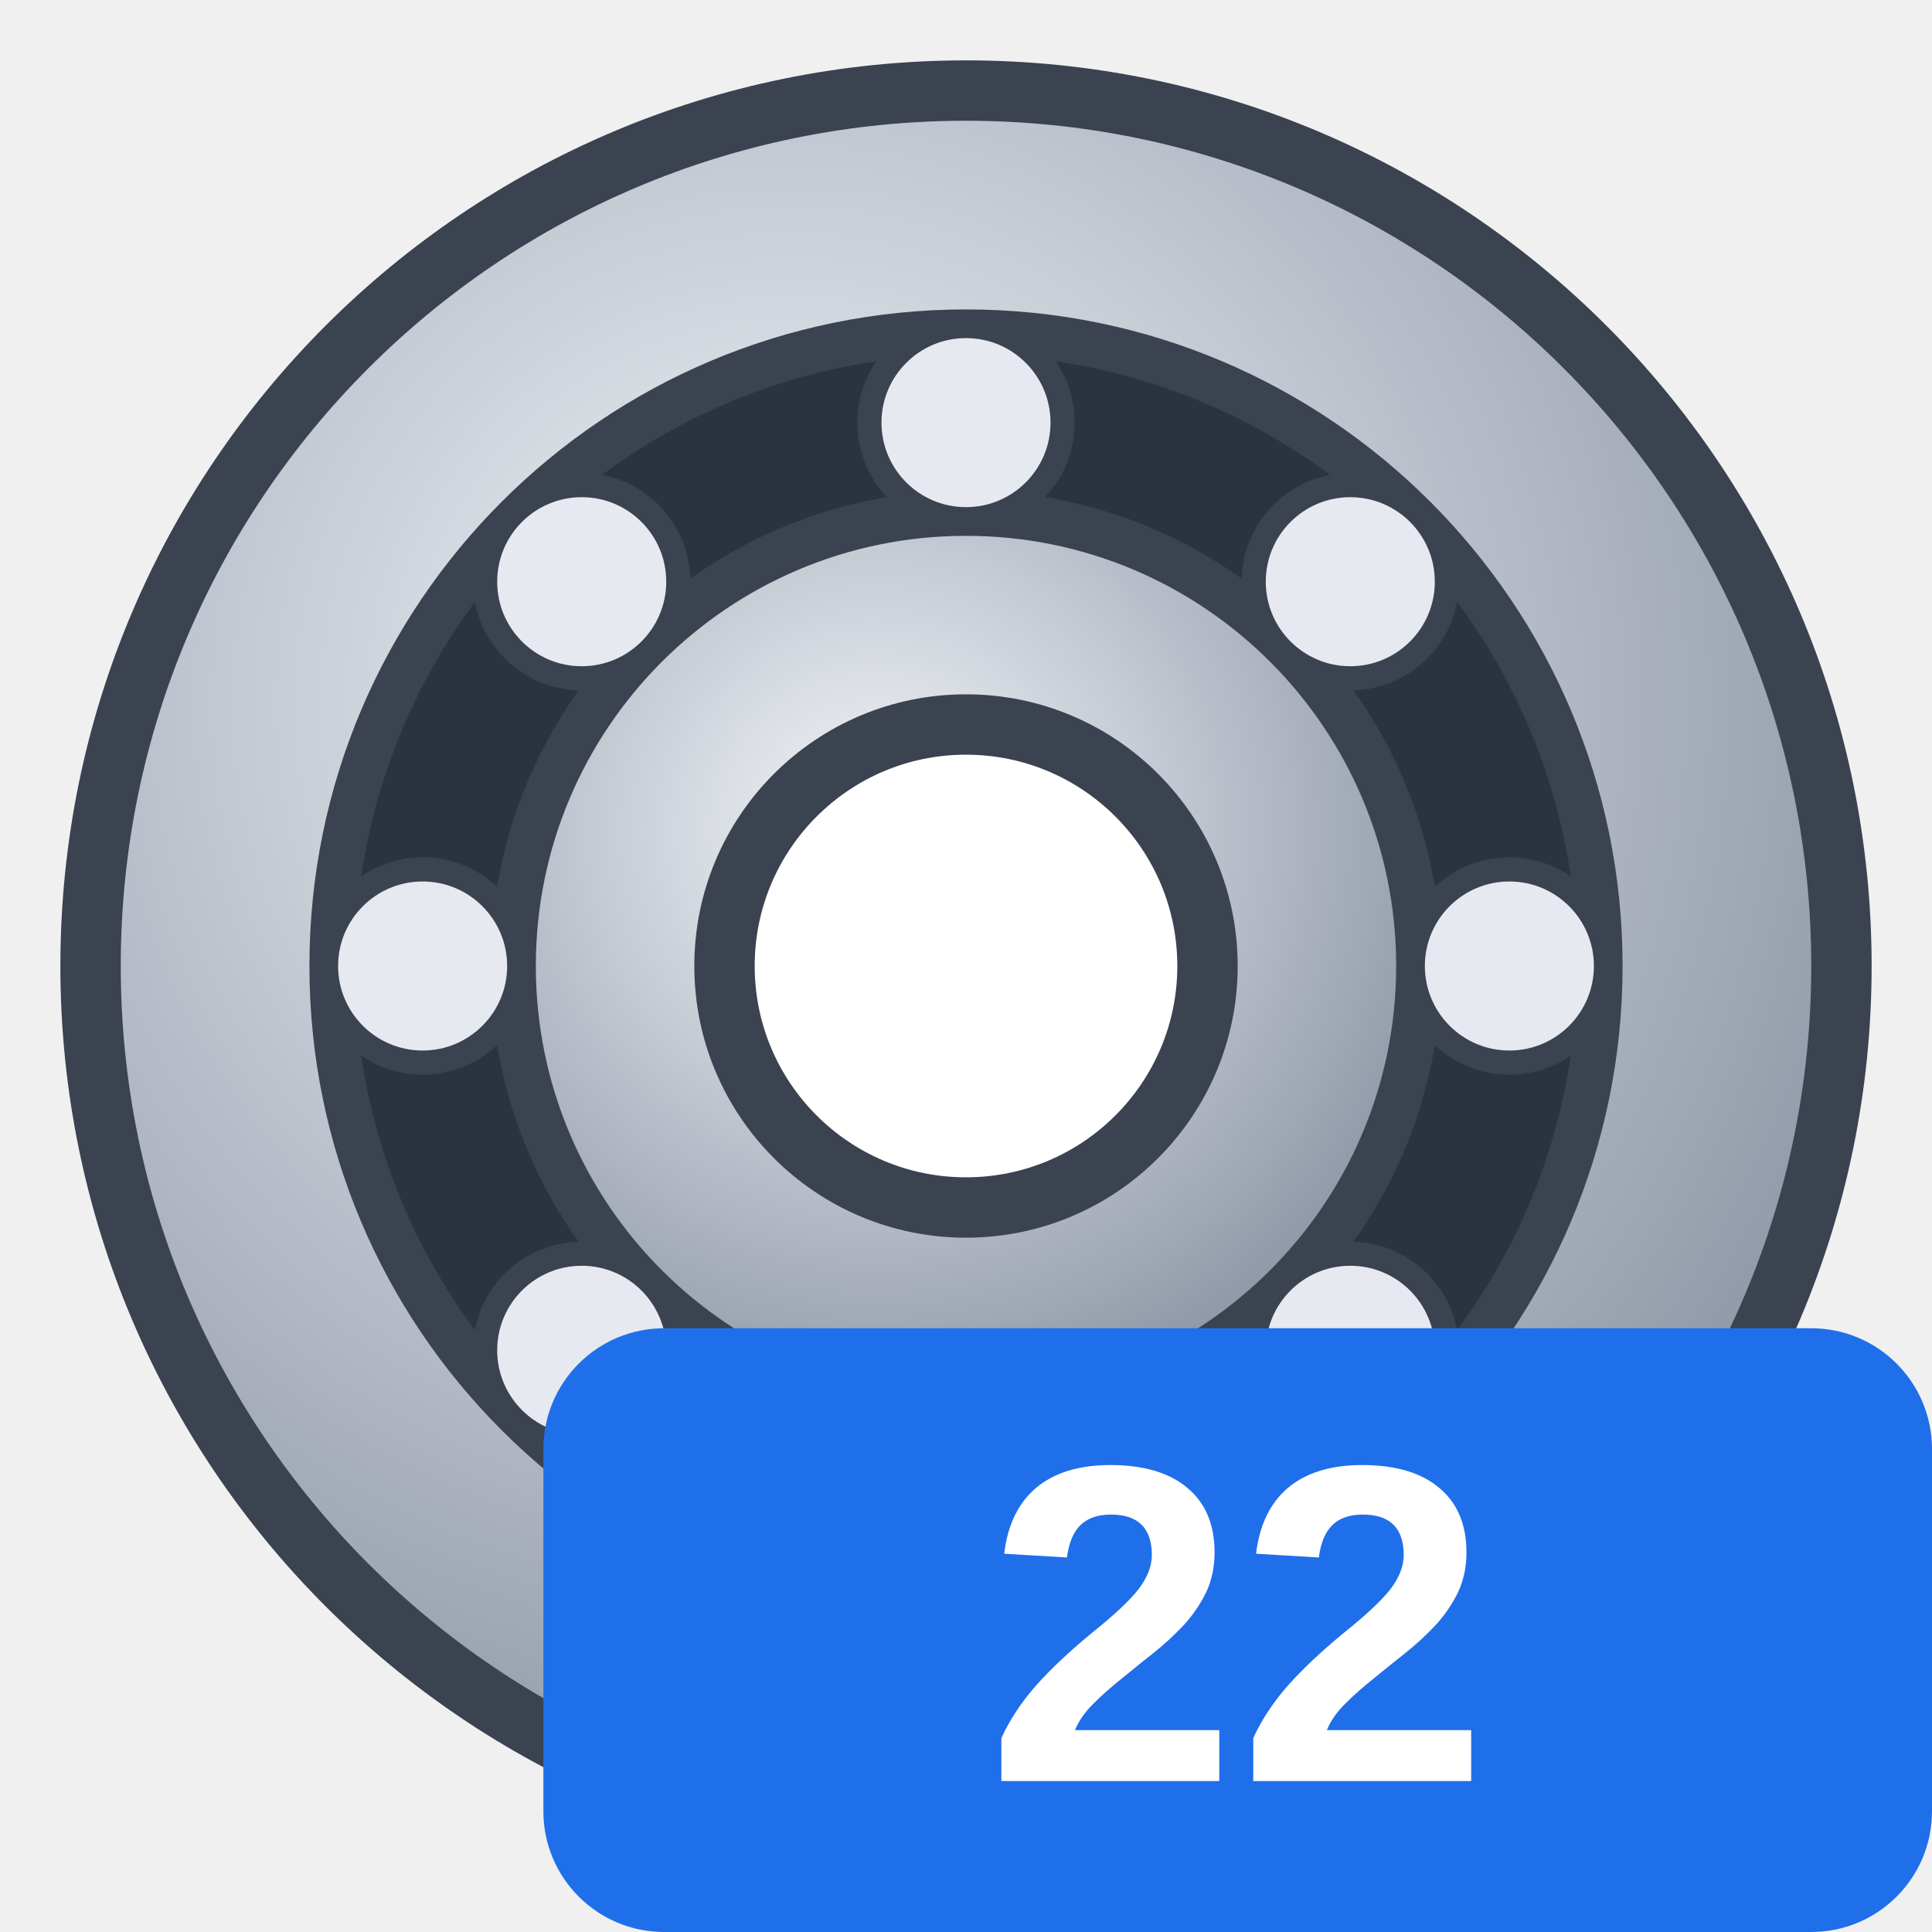
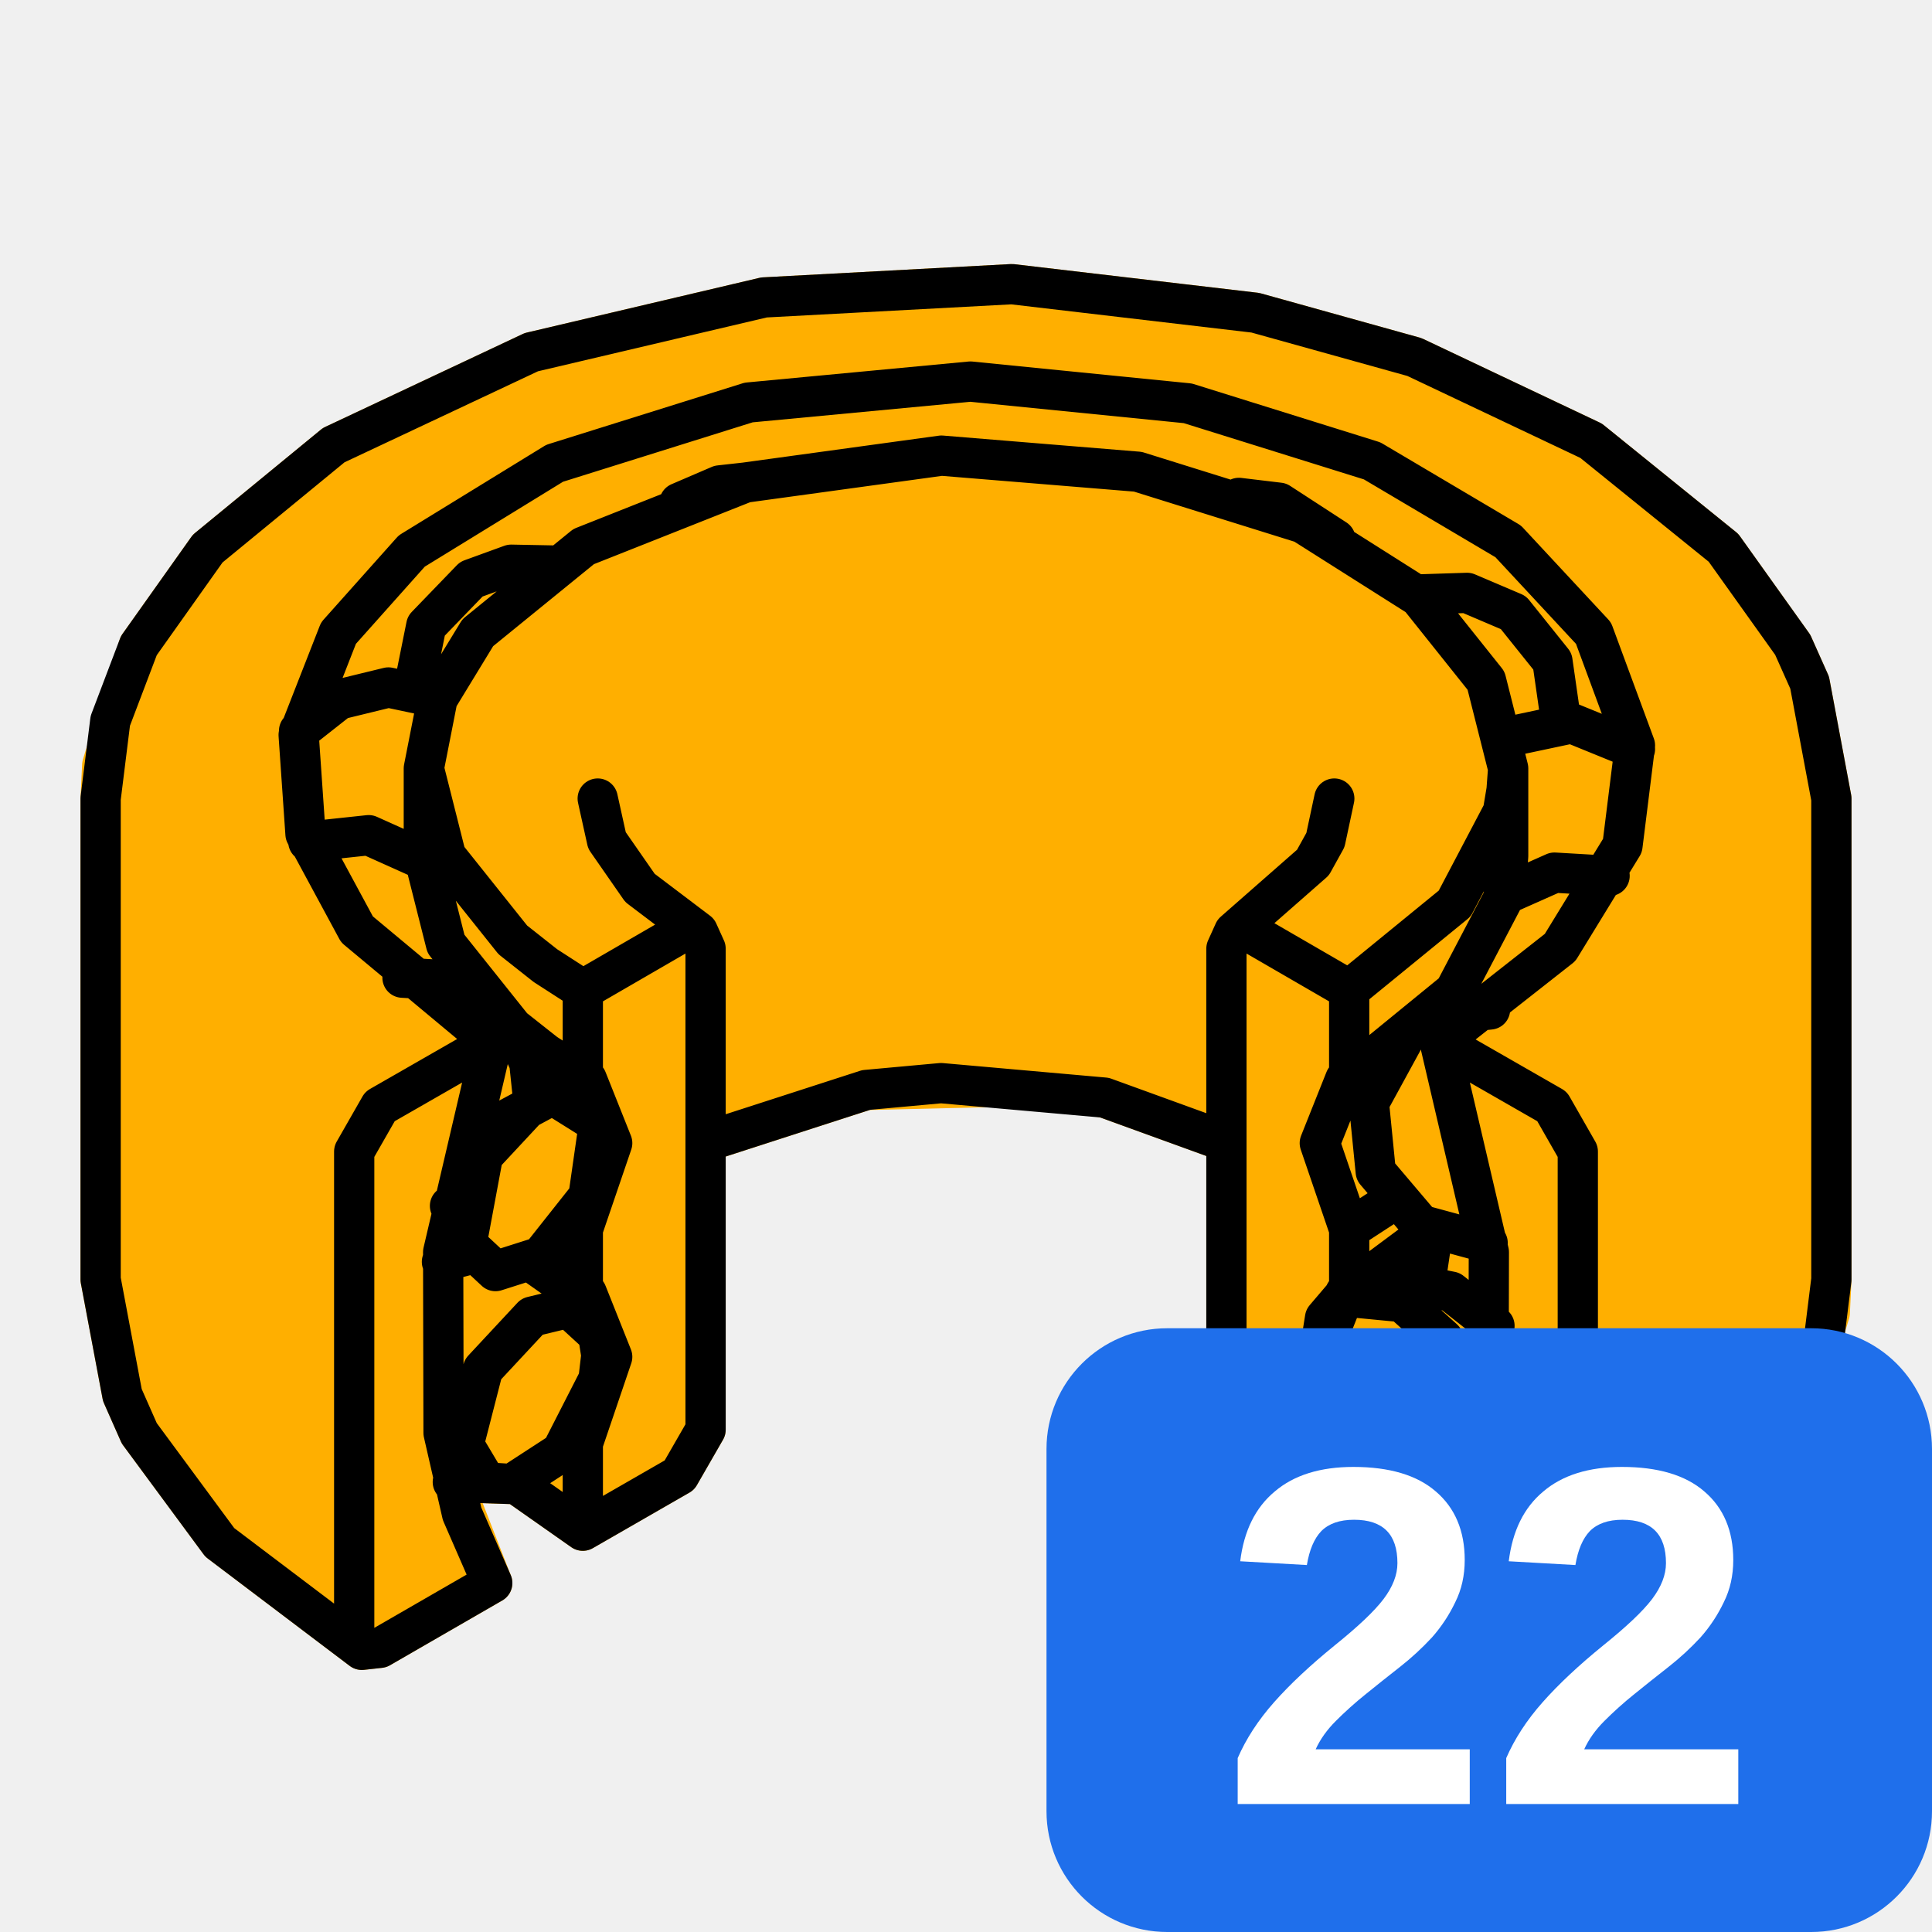
- <svg xmlns="http://www.w3.org/2000/svg" width="64" height="64" viewBox="0 0 64 64">
-   <defs>
-     <radialGradient id="g" cx="40%" cy="35%" r="70%">
-       <stop offset="0" stop-color="#f4f6fa" />
-       <stop offset="1" stop-color="#8a93a3" />
-     </radialGradient>
-   </defs>
-   <circle cx="32" cy="32" r="29" fill="url(#g)" stroke="#3b4250" stroke-width="2" />
-   <circle cx="32" cy="32" r="21" fill="#2c3340" stroke="#3b4250" stroke-width="1.5" />
-   <circle cx="32" cy="32" r="15" fill="url(#g)" stroke="#3b4250" stroke-width="1.5" />
-   <circle cx="32" cy="32" r="8" fill="#ffffff" stroke="#3b4250" stroke-width="2" />
-   <circle cx="50.00" cy="32.00" r="3.2" fill="#e6e9ef" stroke="#3b4250" stroke-width="0.8" />
-   <circle cx="44.73" cy="44.73" r="3.2" fill="#e6e9ef" stroke="#3b4250" stroke-width="0.8" />
-   <circle cx="32.00" cy="50.00" r="3.2" fill="#e6e9ef" stroke="#3b4250" stroke-width="0.8" />
-   <circle cx="19.27" cy="44.73" r="3.2" fill="#e6e9ef" stroke="#3b4250" stroke-width="0.8" />
-   <circle cx="14.00" cy="32.00" r="3.2" fill="#e6e9ef" stroke="#3b4250" stroke-width="0.8" />
-   <circle cx="19.27" cy="19.27" r="3.2" fill="#e6e9ef" stroke="#3b4250" stroke-width="0.8" />
-   <circle cx="32.00" cy="14.00" r="3.2" fill="#e6e9ef" stroke="#3b4250" stroke-width="0.8" />
-   <circle cx="44.73" cy="19.27" r="3.2" fill="#e6e9ef" stroke="#3b4250" stroke-width="0.8" />
-   <rect x="18" y="44" width="46" height="20" rx="4" fill="#1f6feb" />
-   <text x="41" y="59" font-family="Arial,Helvetica,sans-serif" font-size="15" font-weight="bold" fill="#ffffff" text-anchor="middle">22</text>
+ <svg xmlns="http://www.w3.org/2000/svg" width="48" height="48" viewBox="0 0 48 48">
+   <path d="M30.47,28.37 30.47,35.52 31.12,36.65 33.52,38.03 34.88,37.12 36.29,37.24 36.72,36.94 35.77,39.33 38.56,40.94 39.01,40.99 42.53,38.32 44.55,35.59 45.46,32.62 45.50,31.79 45.50,19.84 44.96,16.96 44.54,16.02 42.82,13.61 39.53,10.95 35.14,8.87 31.19,7.77 25.14,7.06 18.98,7.39 13.20,8.75 8.29,11.06 5.16,13.63 3.45,16.04 2.54,19.01 2.50,19.84 2.50,31.79 3.04,34.66 3.46,35.61 5.46,38.32 8.99,40.99 9.44,40.94 12.23,39.33 11.25,36.82 12.72,36.87 12.80,36.85 14.48,38.03 16.88,36.65 17.53,35.52 17.53,28.37 21.52,27.08 25.68,26.98 27.44,27.27 30.47,28.37 Z" fill="#FFAF00" stroke="#FFAF00" stroke-width="1.0" stroke-linejoin="round" />
+   <path d="M30.47,35.52 31.12,36.65 M16.88,36.65 17.53,35.52 M31.12,36.65 33.52,38.03 M33.52,38.03 33.52,35.86 M33.52,35.86 32.79,33.71 33.42,32.13 M33.42,32.13 33.52,32.08 M33.52,32.08 33.52,30.54 M33.52,30.54 32.79,28.40 33.42,26.82 M33.42,26.82 33.52,26.77 M33.52,26.77 33.52,24.59 M33.52,24.59 31.12,23.20 M31.12,23.20 30.66,23.15 M30.66,23.15 30.47,23.57 M30.47,23.57 30.47,35.52 M33.52,38.03 34.88,37.12 M12.80,36.85 14.48,38.03 M16.88,36.65 14.48,38.03 M14.48,38.03 14.48,35.86 M14.48,35.86 15.21,33.71 14.58,32.13 M14.58,32.13 14.48,32.08 M14.48,32.08 14.48,30.54 M14.48,30.54 15.21,28.40 14.58,26.82 M14.58,26.82 14.48,26.77 M14.48,26.77 14.48,24.59 M14.48,24.59 16.88,23.20 M17.53,23.57 17.34,23.15 M17.34,23.15 16.88,23.20 M17.53,23.57 17.53,35.52 M33.52,35.86 33.55,35.84 M14.23,35.71 14.48,35.86 M33.52,32.08 35.55,30.57 M13.31,31.31 14.48,32.08 M33.52,30.54 34.61,29.83 M14.23,30.40 14.48,30.54 M33.52,26.77 36.14,24.63 37.34,22.34 37.43,21.81 37.47,21.27 M10.53,21.27 11.08,23.45 12.74,25.53 13.55,26.17 14.48,26.77 M33.52,24.59 36.14,22.45 37.34,20.17 37.43,19.63 37.47,19.09 M37.47,19.09 36.92,16.91 35.26,14.83 32.37,13.00 28.27,11.72 23.39,11.32 18.51,11.99 14.50,13.58 11.87,15.72 10.87,17.36 10.53,19.09 M10.53,19.09 11.08,21.27 12.74,23.35 13.55,23.99 14.48,24.59 M35.77,39.33 38.56,40.94 M12.23,39.33 9.44,40.94 M38.56,40.94 39.01,40.99 M39.01,40.99 39.20,40.57 M39.20,40.57 39.20,28.61 M39.20,28.61 38.56,27.49 M38.56,27.49 35.77,25.89 M35.77,25.89 36.99,31.11 36.98,35.60 36.52,37.61 35.77,39.33 M8.80,40.57 8.99,40.99 M8.99,40.99 9.44,40.94 M8.80,40.57 8.80,28.61 M9.44,27.49 8.80,28.61 M9.44,27.49 12.23,25.89 M12.23,25.89 11.01,31.11 11.02,35.60 11.48,37.61 12.23,39.33 M35.77,25.89 38.76,23.54 40.31,21.01 40.62,18.52 39.59,15.73 M39.59,15.73 37.47,13.45 34.09,11.45 29.51,10.02 24.11,9.48 18.60,10.00 13.78,11.51 10.23,13.69 8.41,15.73 M8.41,15.73 7.42,18.26 7.59,20.72 8.87,23.09 12.23,25.89 M34.84,37.10 33.47,35.71 32.78,33.63 32.92,32.75 33.38,32.21 M33.38,32.21 34.84,32.35 M34.84,37.10 36.29,37.24 M36.29,37.24 36.86,36.30 36.62,34.57 35.86,33.27 34.84,32.35 M13.22,32.71 12.00,34.02 11.52,35.89 12.08,36.83 12.72,36.87 M12.72,36.87 13.95,36.07 14.87,34.27 14.94,33.67 14.86,33.16 M14.86,33.16 14.13,32.49 13.22,32.71 M13.22,27.40 12.00,28.71 11.59,30.91 M11.59,30.91 12.31,31.58 13.44,31.22 14.62,29.73 14.88,27.92 13.73,27.20 M13.73,27.20 13.22,27.40 M30.47,28.37 27.44,27.27 23.38,26.91 21.52,27.08 17.53,28.37 M37.47,21.27 37.47,19.09 M10.53,21.27 10.53,19.09 M30.66,23.15 32.62,21.43 32.93,20.87 33.15,19.84 M14.85,19.84 15.08,20.88 15.90,22.06 17.34,23.15 M39.01,40.99 42.53,38.32 44.55,35.59 45.26,33.72 45.50,31.79 M2.50,31.79 3.04,34.66 3.46,35.61 5.46,38.32 8.99,40.99 M45.50,31.79 45.50,19.84 M2.50,31.79 2.50,19.84 M45.50,19.84 44.96,16.96 44.54,16.02 42.82,13.61 39.53,10.95 35.14,8.87 31.19,7.77 25.14,7.06 18.98,7.39 13.20,8.75 8.29,11.06 5.16,13.63 3.45,16.04 2.74,17.91 2.50,19.84 M36.29,37.24 36.72,36.94 M37.13,32.94 36.05,32.09 34.70,31.82 33.38,32.21 M35.60,30.60 35.41,31.88 M14.86,33.16 14.24,32.08 13.22,31.36 M11.70,31.16 10.98,31.35 M11.25,36.82 12.72,36.87 M37.02,25.08 36.06,25.18 35.19,25.59 M34.84,25.88 34.01,27.40 34.18,29.11 35.30,30.43 36.96,30.88 M39.99,21.76 38.62,21.68 37.36,22.24 M36.23,24.52 36.29,25.13 M40.62,18.61 39.05,17.97 37.40,18.32 M37.60,15.22 36.45,14.73 35.20,14.77 M38.79,17.96 38.57,16.43 37.60,15.22 M31.78,12.49 30.78,12.37 M33.18,13.40 31.78,12.49 M17.88,12.06 16.88,12.49 M18.51,11.99 17.88,12.06 M11.71,14.39 10.59,15.55 10.27,17.14 M13.74,14.05 12.70,14.03 11.71,14.39 M10.88,17.34 9.65,17.08 8.42,17.38 7.43,18.16 M11.47,24.49 11.54,24.22 M10.54,21.37 9.16,20.75 7.66,20.91 M11.18,29.96 11.46,29.86 M13.25,27.35 13.15,26.40 12.75,25.54 M11.98,24.77 11.03,24.35 10.00,24.29 M13.73,27.20 12.33,27.95 11.54,29.32 11.59,30.91" fill="none" stroke="#000000" stroke-width="1.0" stroke-linecap="round" stroke-linejoin="round" />
+   <rect x="26" y="33" width="22" height="15" rx="3" fill="#1f6feb" />
+   <text x="37" y="44.82" font-family="Arial,Helvetica,sans-serif" font-size="12" font-weight="bold" fill="#ffffff" text-anchor="middle">22</text>
</svg>
